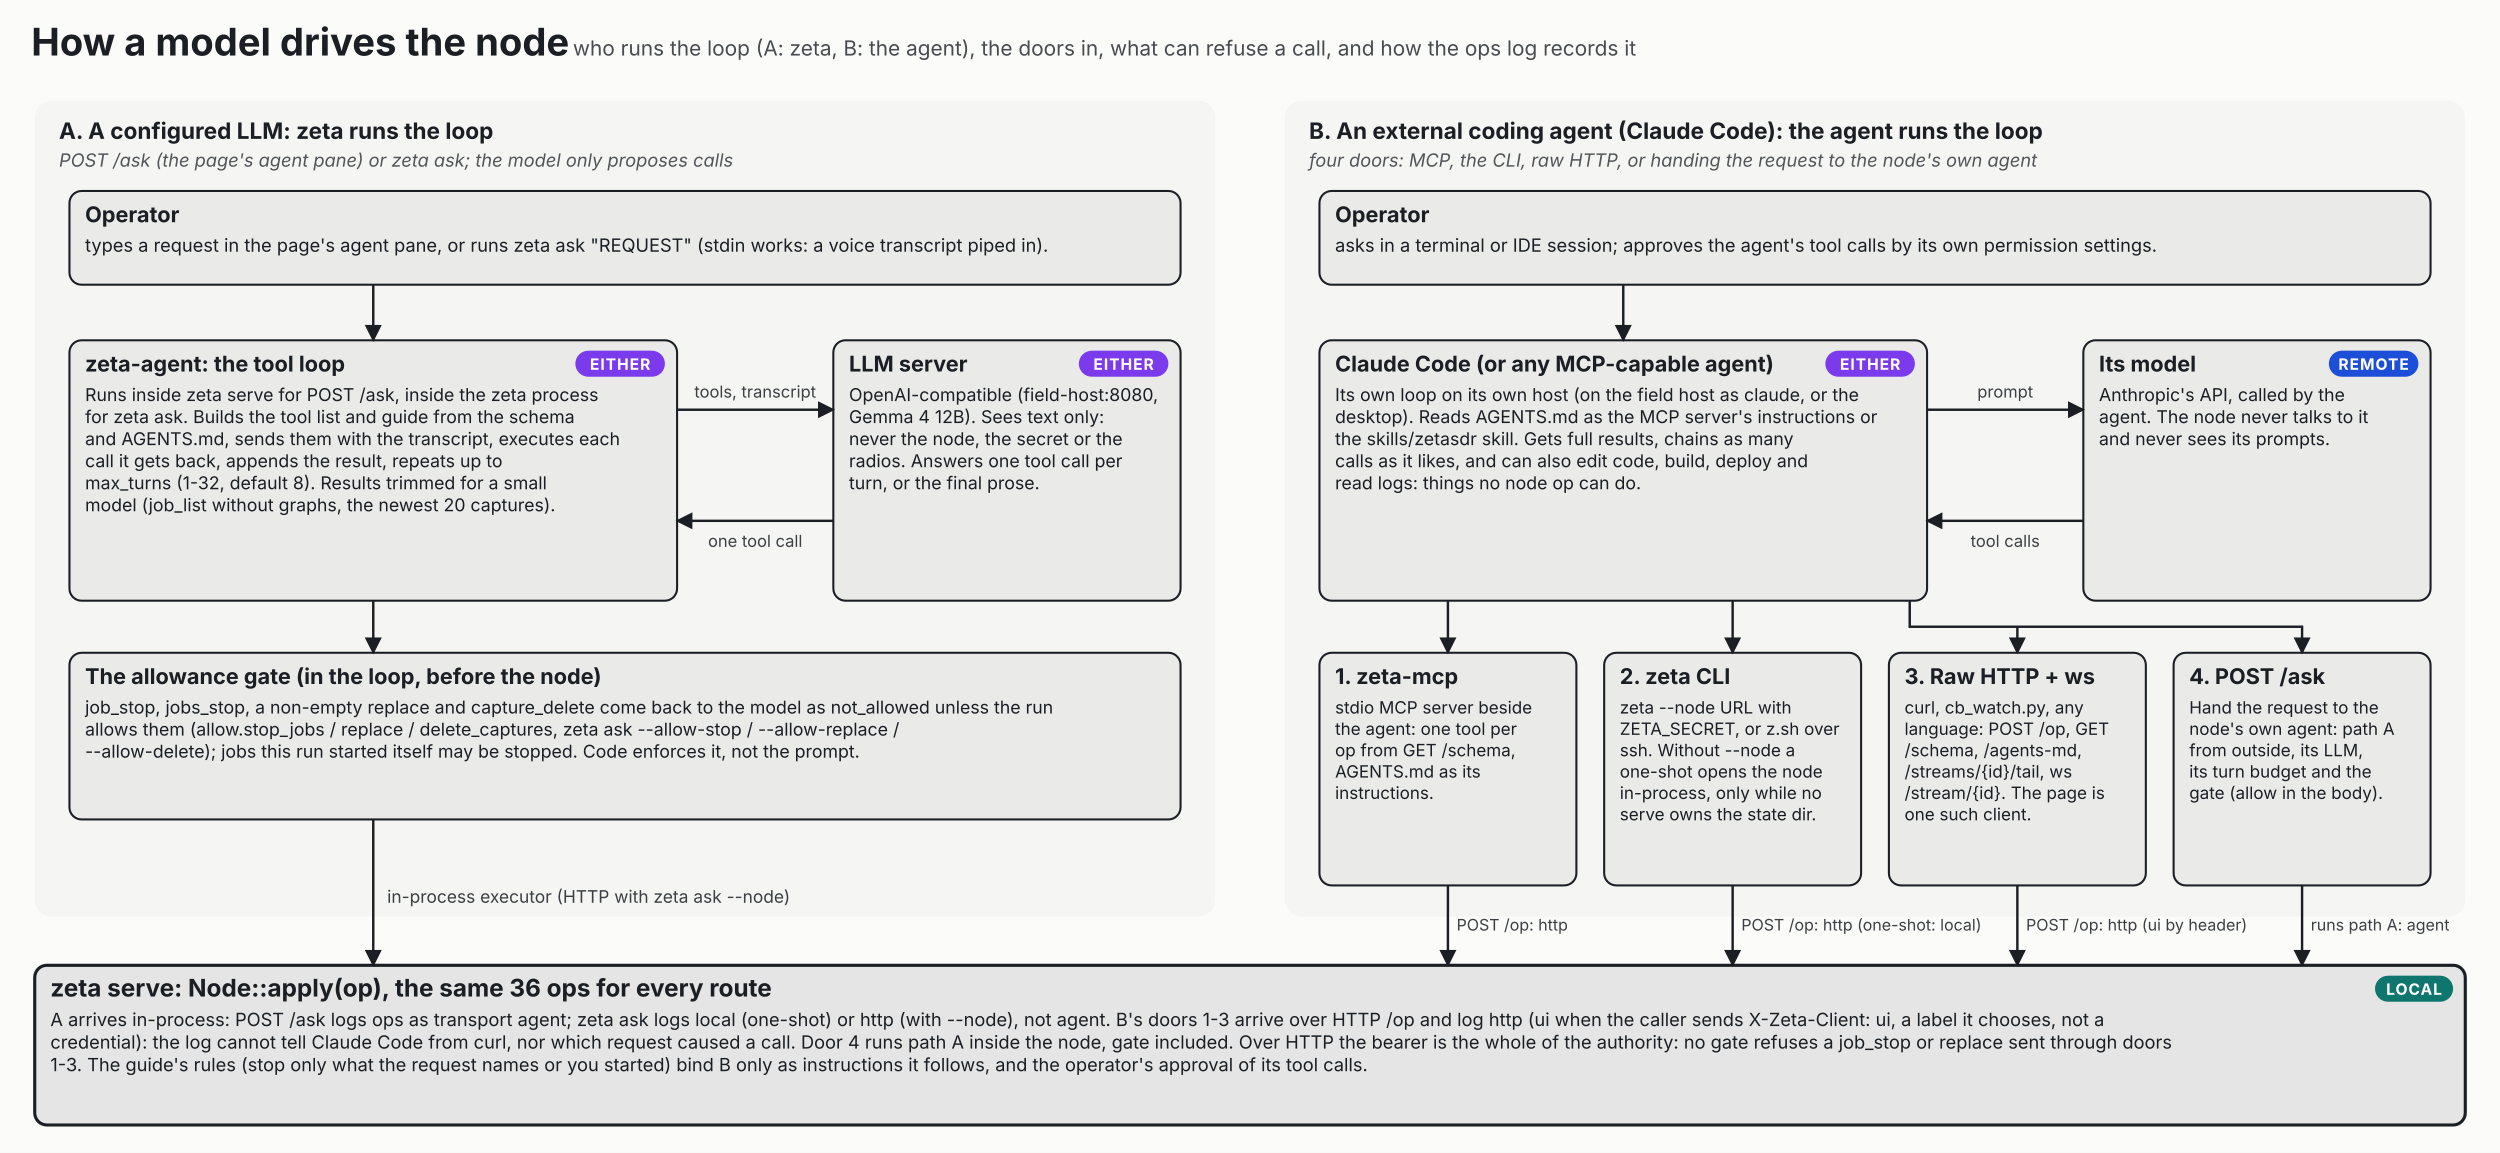
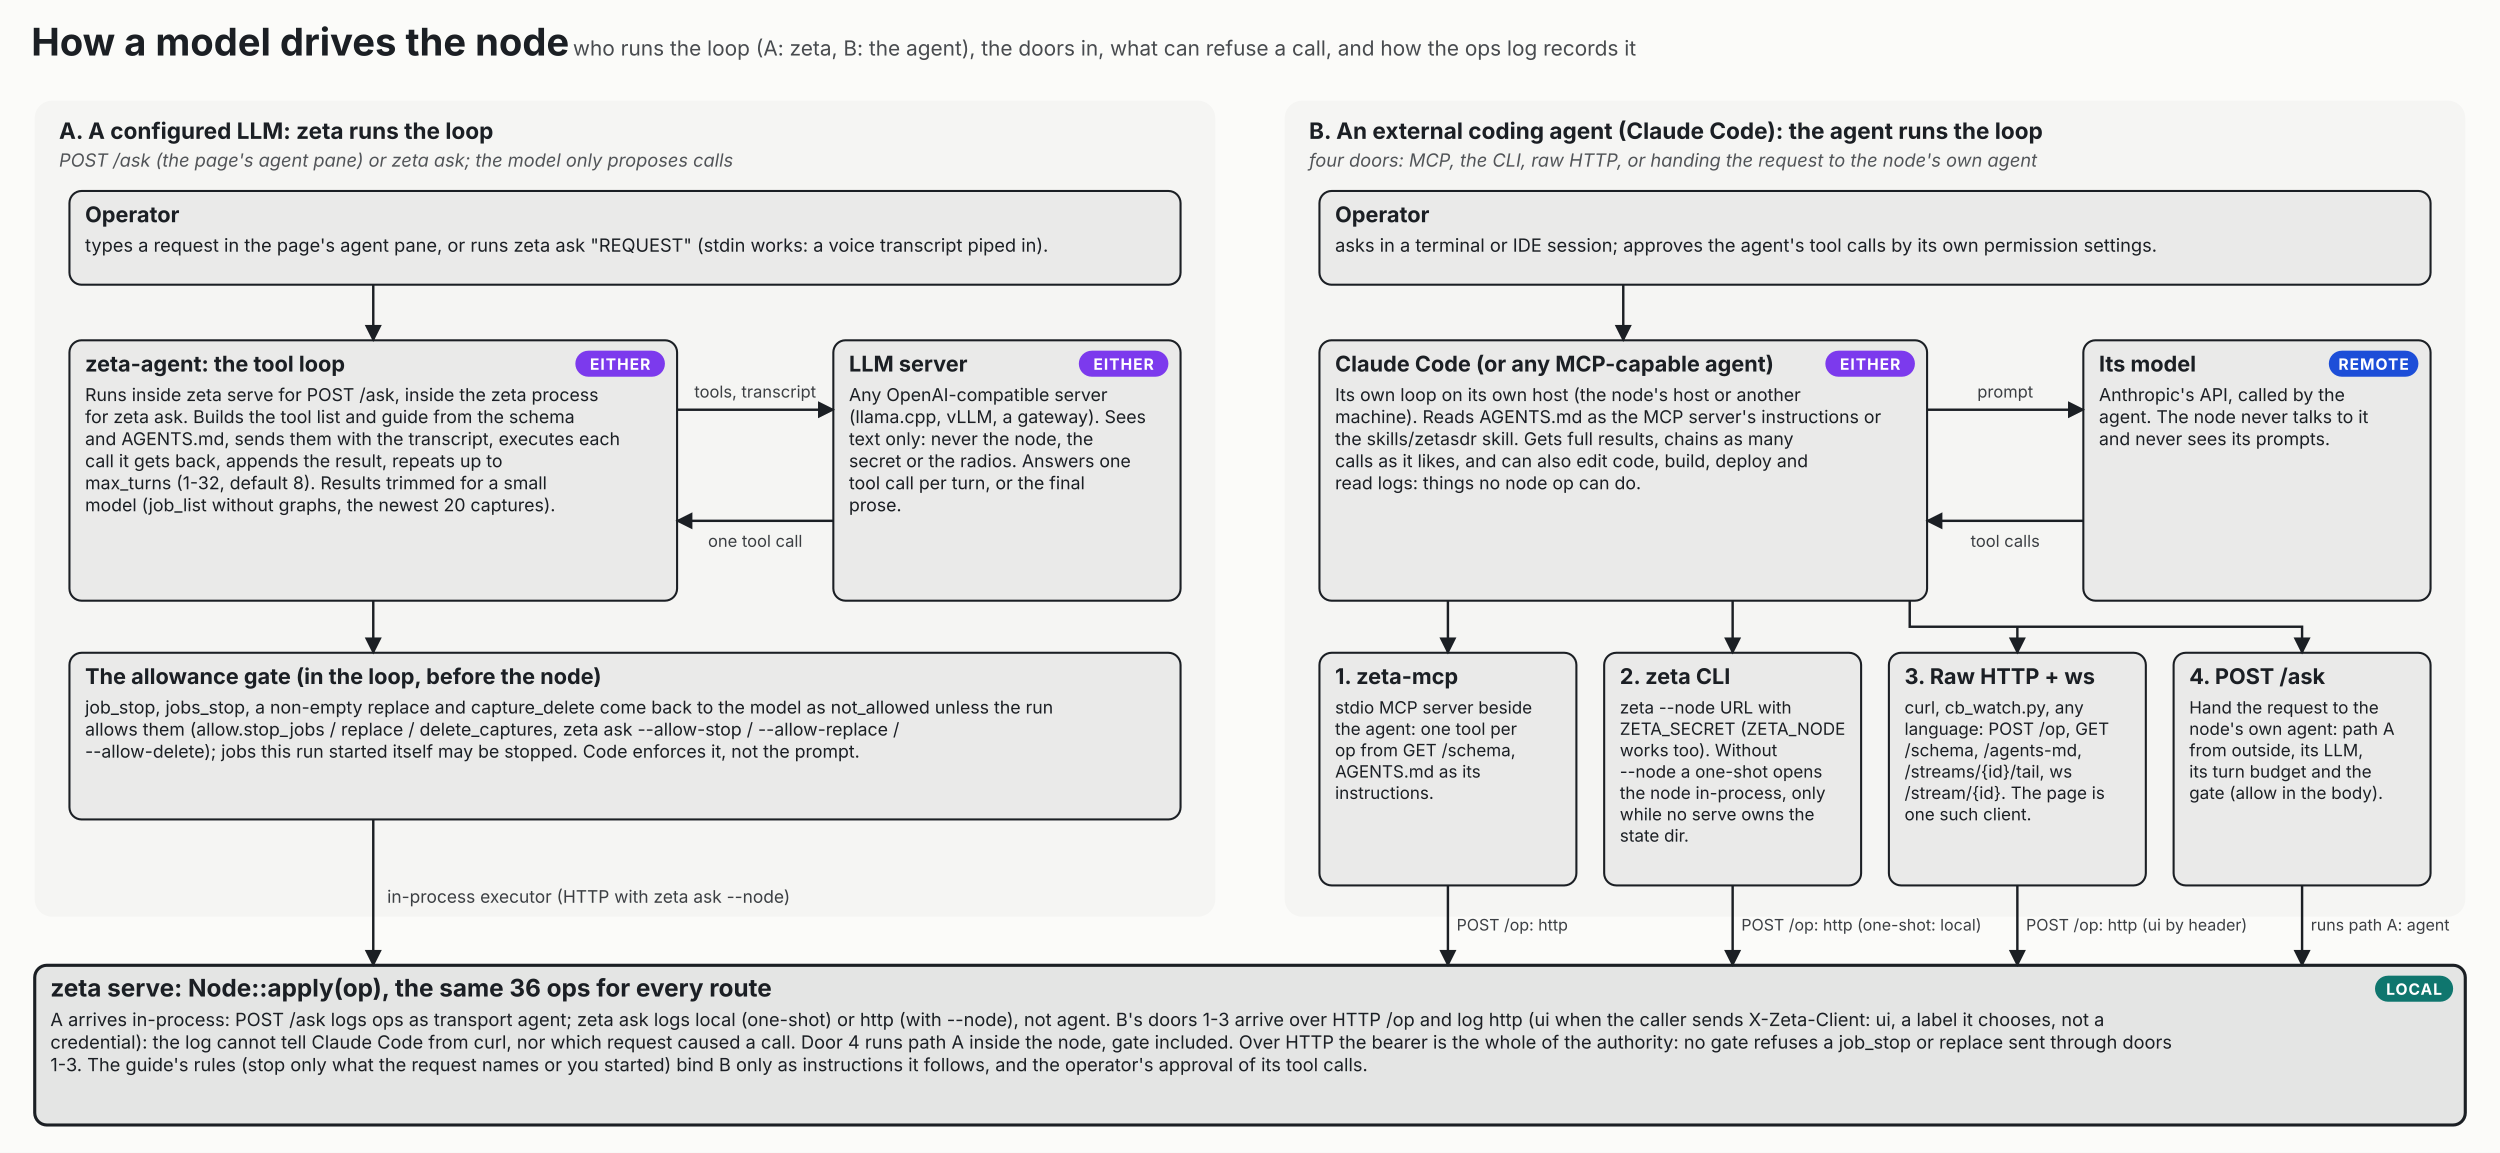
<svg xmlns="http://www.w3.org/2000/svg" viewBox="0 0 1440 664" width="1440" height="664" role="img" aria-label="How a model drives the node: a configured LLM proposes calls that zeta-agent executes behind an allowance gate; an external coding agent runs its own loop and reaches the node through zeta-mcp, the CLI or raw HTTP with no gate, or hands the request to the node's own agent through POST /ask." font-family="Inter, 'Segoe UI', Helvetica, Arial, sans-serif" fill="currentColor" style="color:#1b1f24">
  <defs>
    <marker id="arrow" viewBox="0 0 10 10" refX="9" refY="5" markerWidth="7" markerHeight="7" orient="auto-start-reverse">
      <path d="M 0 0 L 10 5 L 0 10 z" fill="currentColor" />
    </marker>
    <marker id="arrow-start" viewBox="0 0 10 10" refX="1" refY="5" markerWidth="7" markerHeight="7" orient="auto-start-reverse">
      <path d="M 10 0 L 0 5 L 10 10 z" fill="currentColor" />
    </marker>
  </defs>
  <rect x="0" y="0" width="1440" height="664" fill="#fbfbf9" />
  <text x="18" y="32" font-size="22" text-anchor="start" opacity="1" font-weight="700">How a model drives the node</text>
  <text x="330" y="32" font-size="12" text-anchor="start" opacity="0.8">who runs the loop (A: zeta, B: the agent), the doors in, what can refuse a call, and how the ops log records it</text>
  <rect x="20" y="58" width="680" height="470" rx="10" fill="currentColor" fill-opacity="0.025" />
  <text x="34" y="80" font-size="13" text-anchor="start" opacity="1" font-weight="700">A. A configured LLM: zeta runs the loop</text>
  <text x="34" y="96" font-size="10.5" text-anchor="start" opacity="0.75" font-style="italic">POST /ask (the page's agent pane) or zeta ask; the model only proposes calls</text>
  <rect x="740" y="58" width="680" height="470" rx="10" fill="currentColor" fill-opacity="0.025" />
  <text x="754" y="80" font-size="13" text-anchor="start" opacity="1" font-weight="700">B. An external coding agent (Claude Code): the agent runs the loop</text>
  <text x="754" y="96" font-size="10.5" text-anchor="start" opacity="0.75" font-style="italic">four doors: MCP, the CLI, raw HTTP, or handing the request to the node's own agent</text>
  <rect x="40" y="110" width="640" height="54" rx="7" fill="currentColor" fill-opacity="0.05" stroke="currentColor" stroke-width="1.2" />
  <text x="49" y="128" font-size="12.5" font-weight="700">Operator</text>
  <text x="49" y="145" font-size="10.5">
    <tspan x="49" dy="0">types a request in the page's agent pane, or runs zeta ask "REQUEST" (stdin works: a voice transcript piped in).</tspan>
  </text>
  <rect x="40" y="196" width="350" height="150" rx="7" fill="currentColor" fill-opacity="0.05" stroke="currentColor" stroke-width="1.2" />
  <text x="49" y="214" font-size="12.5" font-weight="700">zeta-agent: the tool loop</text>
  <rect x="331.4" y="202" width="51.6" height="15" rx="7.5" fill="#7c3aed" />
  <text x="357.2" y="213" font-size="9" font-weight="700" letter-spacing="0.06em" text-anchor="middle" fill="#ffffff">EITHER</text>
  <text x="49" y="231" font-size="10.2">
    <tspan x="49" dy="0">Runs inside zeta serve for POST /ask, inside the zeta process</tspan>
    <tspan x="49" dy="12.7">for zeta ask. Builds the tool list and guide from the schema</tspan>
    <tspan x="49" dy="12.7">and AGENTS.md, sends them with the transcript, executes each</tspan>
    <tspan x="49" dy="12.7">call it gets back, appends the result, repeats up to</tspan>
    <tspan x="49" dy="12.7">max_turns (1-32, default 8). Results trimmed for a small</tspan>
    <tspan x="49" dy="12.7">model (job_list without graphs, the newest 20 captures).</tspan>
  </text>
  <rect x="480" y="196" width="200" height="150" rx="7" fill="currentColor" fill-opacity="0.05" stroke="currentColor" stroke-width="1.2" />
  <text x="489" y="214" font-size="12.5" font-weight="700">LLM server</text>
  <rect x="621.4" y="202" width="51.6" height="15" rx="7.5" fill="#7c3aed" />
  <text x="647.2" y="213" font-size="9" font-weight="700" letter-spacing="0.06em" text-anchor="middle" fill="#ffffff">EITHER</text>
  <text x="489" y="231" font-size="10.2">
-     <tspan x="489" dy="0">OpenAI-compatible (field-host:8080,</tspan>
-     <tspan x="489" dy="12.7">Gemma 4 12B). Sees text only:</tspan>
-     <tspan x="489" dy="12.7">never the node, the secret or the</tspan>
-     <tspan x="489" dy="12.7">radios. Answers one tool call per</tspan>
-     <tspan x="489" dy="12.7">turn, or the final prose.</tspan>
+     <tspan x="489" dy="0">Any OpenAI-compatible server</tspan>
+     <tspan x="489" dy="12.7">(llama.cpp, vLLM, a gateway). Sees</tspan>
+     <tspan x="489" dy="12.7">text only: never the node, the</tspan>
+     <tspan x="489" dy="12.7">secret or the radios. Answers one</tspan>
+     <tspan x="489" dy="12.7">tool call per turn, or the final</tspan>
+     <tspan x="489" dy="12.7">prose.</tspan>
  </text>
  <path d="M 390 236 L 480 236" fill="none" stroke="currentColor" stroke-width="1.4" marker-end="url(#arrow)" />
  <text x="435" y="229" font-size="9.5" text-anchor="middle" opacity="0.85">tools, transcript</text>
  <path d="M 480 300 L 390 300" fill="none" stroke="currentColor" stroke-width="1.4" marker-end="url(#arrow)" />
  <text x="435" y="315" font-size="9.5" text-anchor="middle" opacity="0.85">one tool call</text>
  <path d="M 215 164 L 215 196" fill="none" stroke="currentColor" stroke-width="1.4" marker-end="url(#arrow)" />
  <rect x="40" y="376" width="640" height="96" rx="7" fill="currentColor" fill-opacity="0.05" stroke="currentColor" stroke-width="1.2" />
  <text x="49" y="394" font-size="12.5" font-weight="700">The allowance gate (in the loop, before the node)</text>
  <text x="49" y="411" font-size="10.2">
    <tspan x="49" dy="0">job_stop, jobs_stop, a non-empty replace and capture_delete come back to the model as not_allowed unless the run</tspan>
    <tspan x="49" dy="12.7">allows them (allow.stop_jobs / replace / delete_captures, zeta ask --allow-stop / --allow-replace /</tspan>
    <tspan x="49" dy="12.7">--allow-delete); jobs this run started itself may be stopped. Code enforces it, not the prompt.</tspan>
  </text>
  <path d="M 215 346 L 215 376" fill="none" stroke="currentColor" stroke-width="1.4" marker-end="url(#arrow)" />
  <rect x="760" y="110" width="640" height="54" rx="7" fill="currentColor" fill-opacity="0.05" stroke="currentColor" stroke-width="1.2" />
  <text x="769" y="128" font-size="12.5" font-weight="700">Operator</text>
  <text x="769" y="145" font-size="10.5">
    <tspan x="769" dy="0">asks in a terminal or IDE session; approves the agent's tool calls by its own permission settings.</tspan>
  </text>
  <rect x="760" y="196" width="350" height="150" rx="7" fill="currentColor" fill-opacity="0.05" stroke="currentColor" stroke-width="1.2" />
  <text x="769" y="214" font-size="12.5" font-weight="700">Claude Code (or any MCP-capable agent)</text>
  <rect x="1051.4" y="202" width="51.6" height="15" rx="7.5" fill="#7c3aed" />
  <text x="1077.2" y="213" font-size="9" font-weight="700" letter-spacing="0.06em" text-anchor="middle" fill="#ffffff">EITHER</text>
  <text x="769" y="231" font-size="10.2">
-     <tspan x="769" dy="0">Its own loop on its own host (on the field host as claude, or the</tspan>
-     <tspan x="769" dy="12.7">desktop). Reads AGENTS.md as the MCP server's instructions or</tspan>
+     <tspan x="769" dy="0">Its own loop on its own host (the node's host or another</tspan>
+     <tspan x="769" dy="12.7">machine). Reads AGENTS.md as the MCP server's instructions or</tspan>
    <tspan x="769" dy="12.7">the skills/zetasdr skill. Gets full results, chains as many</tspan>
    <tspan x="769" dy="12.7">calls as it likes, and can also edit code, build, deploy and</tspan>
    <tspan x="769" dy="12.7">read logs: things no node op can do.</tspan>
  </text>
  <rect x="1200" y="196" width="200" height="150" rx="7" fill="currentColor" fill-opacity="0.05" stroke="currentColor" stroke-width="1.2" />
  <text x="1209" y="214" font-size="12.5" font-weight="700">Its model</text>
  <rect x="1341.4" y="202" width="51.6" height="15" rx="7.5" fill="#1d4ed8" />
  <text x="1367.2" y="213" font-size="9" font-weight="700" letter-spacing="0.06em" text-anchor="middle" fill="#ffffff">REMOTE</text>
  <text x="1209" y="231" font-size="10.2">
    <tspan x="1209" dy="0">Anthropic's API, called by the</tspan>
    <tspan x="1209" dy="12.7">agent. The node never talks to it</tspan>
    <tspan x="1209" dy="12.7">and never sees its prompts.</tspan>
  </text>
  <path d="M 1110 236 L 1200 236" fill="none" stroke="currentColor" stroke-width="1.4" marker-end="url(#arrow)" />
  <text x="1155" y="229" font-size="9.5" text-anchor="middle" opacity="0.85">prompt</text>
  <path d="M 1200 300 L 1110 300" fill="none" stroke="currentColor" stroke-width="1.4" marker-end="url(#arrow)" />
  <text x="1155" y="315" font-size="9.5" text-anchor="middle" opacity="0.85">tool calls</text>
  <path d="M 935 164 L 935 196" fill="none" stroke="currentColor" stroke-width="1.4" marker-end="url(#arrow)" />
  <rect x="760" y="376" width="148" height="134" rx="7" fill="currentColor" fill-opacity="0.05" stroke="currentColor" stroke-width="1.2" />
  <text x="769" y="394" font-size="12.5" font-weight="700">1. zeta-mcp</text>
  <text x="769" y="411" font-size="9.8">
    <tspan x="769" dy="0">stdio MCP server beside</tspan>
    <tspan x="769" dy="12.3">the agent: one tool per</tspan>
    <tspan x="769" dy="12.3">op from GET /schema,</tspan>
    <tspan x="769" dy="12.3">AGENTS.md as its</tspan>
    <tspan x="769" dy="12.3">instructions.</tspan>
  </text>
  <rect x="924" y="376" width="148" height="134" rx="7" fill="currentColor" fill-opacity="0.05" stroke="currentColor" stroke-width="1.2" />
  <text x="933" y="394" font-size="12.5" font-weight="700">2. zeta CLI</text>
  <text x="933" y="411" font-size="9.8">
    <tspan x="933" dy="0">zeta --node URL with</tspan>
-     <tspan x="933" dy="12.3">ZETA_SECRET, or z.sh over</tspan>
-     <tspan x="933" dy="12.3">ssh. Without --node a</tspan>
-     <tspan x="933" dy="12.3">one-shot opens the node</tspan>
-     <tspan x="933" dy="12.3">in-process, only while no</tspan>
-     <tspan x="933" dy="12.3">serve owns the state dir.</tspan>
+     <tspan x="933" dy="12.3">ZETA_SECRET (ZETA_NODE</tspan>
+     <tspan x="933" dy="12.3">works too). Without</tspan>
+     <tspan x="933" dy="12.3">--node a one-shot opens</tspan>
+     <tspan x="933" dy="12.3">the node in-process, only</tspan>
+     <tspan x="933" dy="12.3">while no serve owns the</tspan>
+     <tspan x="933" dy="12.3">state dir.</tspan>
  </text>
  <rect x="1088" y="376" width="148" height="134" rx="7" fill="currentColor" fill-opacity="0.05" stroke="currentColor" stroke-width="1.2" />
  <text x="1097" y="394" font-size="12.5" font-weight="700">3. Raw HTTP + ws</text>
  <text x="1097" y="411" font-size="9.8">
    <tspan x="1097" dy="0">curl, cb_watch.py, any</tspan>
    <tspan x="1097" dy="12.3">language: POST /op, GET</tspan>
    <tspan x="1097" dy="12.3">/schema, /agents-md,</tspan>
    <tspan x="1097" dy="12.3">/streams/{id}/tail, ws</tspan>
    <tspan x="1097" dy="12.3">/stream/{id}. The page is</tspan>
    <tspan x="1097" dy="12.3">one such client.</tspan>
  </text>
  <rect x="1252" y="376" width="148" height="134" rx="7" fill="currentColor" fill-opacity="0.05" stroke="currentColor" stroke-width="1.2" />
  <text x="1261" y="394" font-size="12.5" font-weight="700">4. POST /ask</text>
  <text x="1261" y="411" font-size="9.8">
    <tspan x="1261" dy="0">Hand the request to the</tspan>
    <tspan x="1261" dy="12.3">node's own agent: path A</tspan>
    <tspan x="1261" dy="12.3">from outside, its LLM,</tspan>
    <tspan x="1261" dy="12.3">its turn budget and the</tspan>
    <tspan x="1261" dy="12.3">gate (allow in the body).</tspan>
  </text>
  <path d="M 834 346 L 834 376" fill="none" stroke="currentColor" stroke-width="1.4" marker-end="url(#arrow)" />
  <path d="M 998 346 L 998 376" fill="none" stroke="currentColor" stroke-width="1.4" marker-end="url(#arrow)" />
  <path d="M 1100 346 L 1100 361 L 1326 361 L 1326 376" fill="none" stroke="currentColor" stroke-width="1.4" marker-end="url(#arrow)" />
  <path d="M 1162 361 L 1162 376" fill="none" stroke="currentColor" stroke-width="1.4" marker-end="url(#arrow)" />
  <rect x="20" y="556" width="1400" height="92" rx="7" fill="currentColor" fill-opacity="0.1" stroke="currentColor" stroke-width="1.8" />
  <text x="29" y="574" font-size="14" font-weight="700">zeta serve: Node::apply(op), the same 36 ops for every route</text>
  <rect x="1368.0" y="562" width="45.0" height="15" rx="7.5" fill="#0f766e" />
  <text x="1390.5" y="573" font-size="9" font-weight="700" letter-spacing="0.06em" text-anchor="middle" fill="#ffffff">LOCAL</text>
  <text x="29" y="591" font-size="10.5">
    <tspan x="29" dy="0">A arrives in-process: POST /ask logs ops as transport agent; zeta ask logs local (one-shot) or http (with --node), not agent. B's doors 1-3 arrive over HTTP /op and log http (ui when the caller sends X-Zeta-Client: ui, a label it chooses, not a</tspan>
    <tspan x="29" dy="13.0">credential): the log cannot tell Claude Code from curl, nor which request caused a call. Door 4 runs path A inside the node, gate included. Over HTTP the bearer is the whole of the authority: no gate refuses a job_stop or replace sent through doors</tspan>
    <tspan x="29" dy="13.0">1-3. The guide's rules (stop only what the request names or you started) bind B only as instructions it follows, and the operator's approval of its tool calls.</tspan>
  </text>
  <path d="M 215 472 L 215 556" fill="none" stroke="currentColor" stroke-width="1.4" marker-end="url(#arrow)" />
  <text x="223" y="520" font-size="10" text-anchor="start" opacity="0.85">in-process executor (HTTP with zeta ask --node)</text>
  <path d="M 834.0 510 L 834.0 556" fill="none" stroke="currentColor" stroke-width="1.4" marker-end="url(#arrow)" />
  <text x="839.0" y="536" font-size="9.2" text-anchor="start" opacity="0.85">POST /op: http</text>
  <path d="M 998.0 510 L 998.0 556" fill="none" stroke="currentColor" stroke-width="1.4" marker-end="url(#arrow)" />
  <text x="1003.0" y="536" font-size="9.2" text-anchor="start" opacity="0.85">POST /op: http (one-shot: local)</text>
  <path d="M 1162.0 510 L 1162.0 556" fill="none" stroke="currentColor" stroke-width="1.4" marker-end="url(#arrow)" />
  <text x="1167.0" y="536" font-size="9.2" text-anchor="start" opacity="0.85">POST /op: http (ui by header)</text>
  <path d="M 1326.0 510 L 1326.0 556" fill="none" stroke="currentColor" stroke-width="1.4" marker-end="url(#arrow)" />
  <text x="1331.0" y="536" font-size="9.2" text-anchor="start" opacity="0.85">runs path A: agent</text>
</svg>
